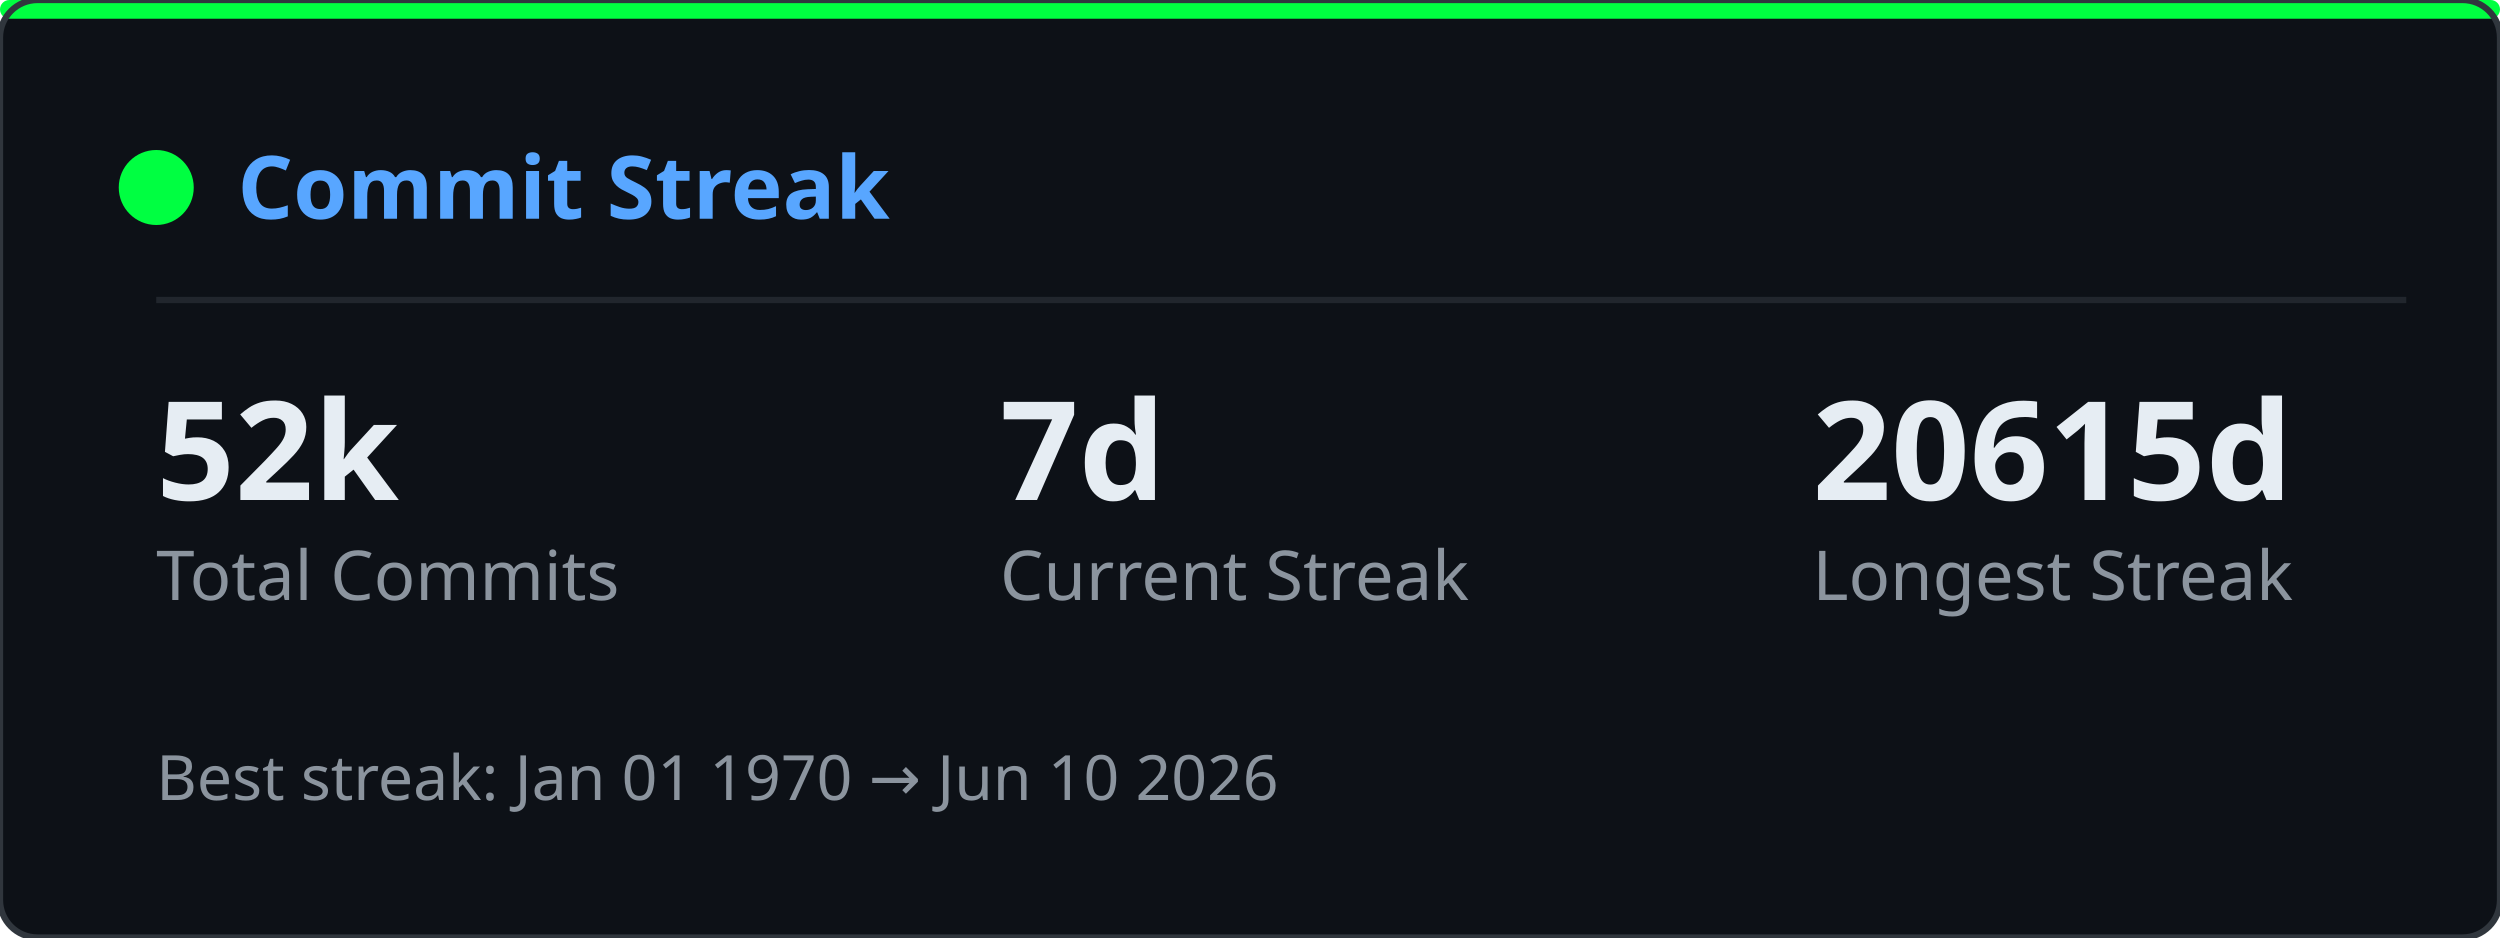
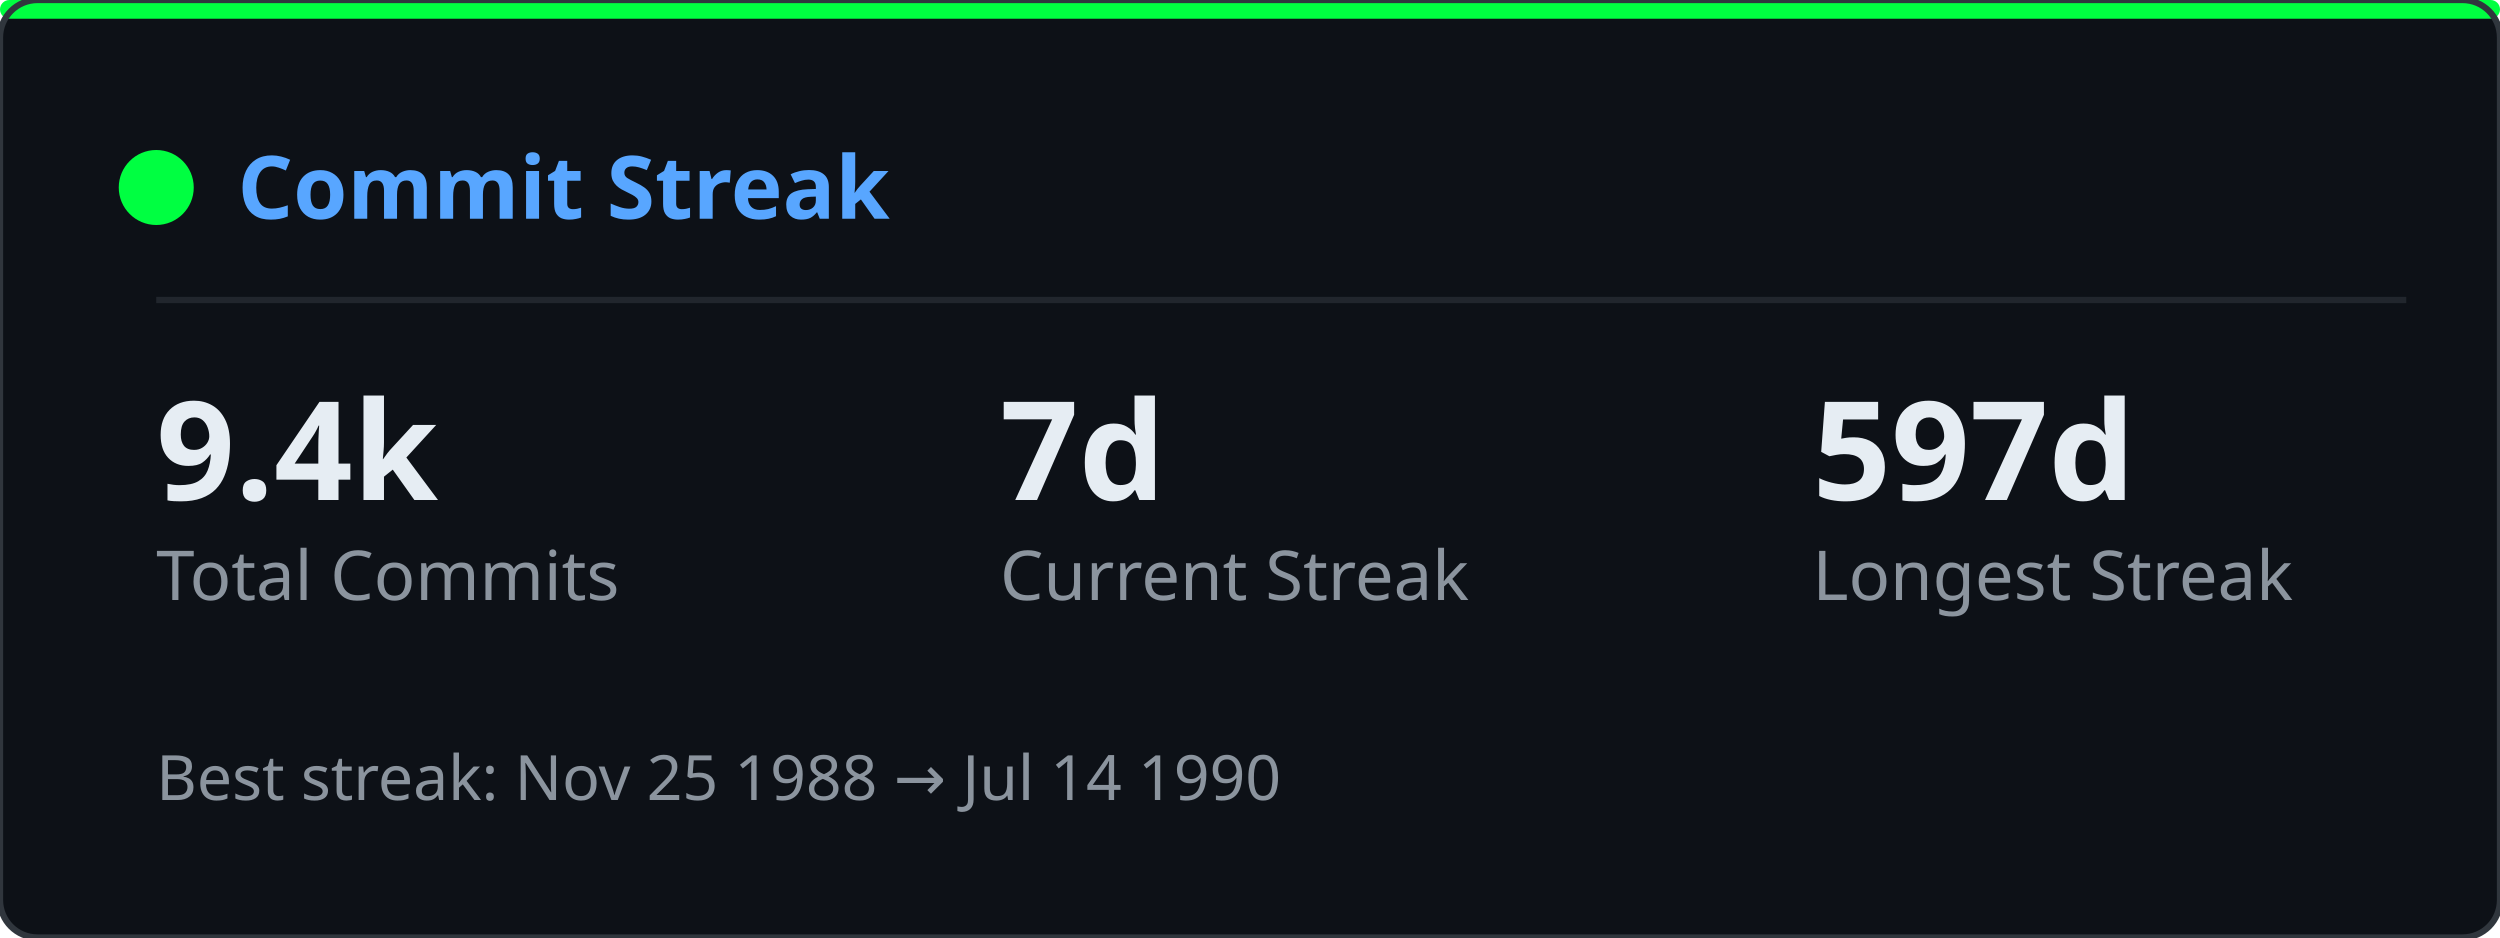
<svg xmlns="http://www.w3.org/2000/svg" width="400" height="150" viewBox="0 0 400 150">
  <defs>
    <clipPath id="gcs-clip">
      <rect width="400" height="150" rx="6" />
    </clipPath>
  </defs>
  <rect width="400" height="150" rx="6" fill="#0d1117" />
  <g clip-path="url(#gcs-clip)">
    <g opacity="0.10">
      <style>@keyframes gcs0{from{transform:translateY(-74px)}to{transform:translateY(164px)}}@keyframes gcs1{from{transform:translateY(-46px)}to{transform:translateY(164px)}}@keyframes gcs2{from{transform:translateY(-46px)}to{transform:translateY(164px)}}@keyframes gcs3{from{transform:translateY(-46px)}to{transform:translateY(164px)}}@keyframes gcs4{from{transform:translateY(-46px)}to{transform:translateY(164px)}}@keyframes gcs5{from{transform:translateY(-46px)}to{transform:translateY(164px)}}@keyframes gcs6{from{transform:translateY(-46px)}to{transform:translateY(164px)}}@keyframes gcs7{from{transform:translateY(-46px)}to{transform:translateY(164px)}}@keyframes gcs8{from{transform:translateY(-46px)}to{transform:translateY(164px)}}@keyframes gcs9{from{transform:translateY(-46px)}to{transform:translateY(164px)}}@keyframes gcs10{from{transform:translateY(-46px)}to{transform:translateY(164px)}}@keyframes gcs11{from{transform:translateY(-46px)}to{transform:translateY(164px)}}@keyframes gcs12{from{transform:translateY(-46px)}to{transform:translateY(164px)}}@keyframes gcs13{from{transform:translateY(-46px)}to{transform:translateY(164px)}}@keyframes gcs14{from{transform:translateY(-46px)}to{transform:translateY(164px)}}@keyframes gcs15{from{transform:translateY(-46px)}to{transform:translateY(164px)}}</style>
      <g style="animation:gcs0 2.57s linear infinite;animation-delay:-1.18s">
        <text x="391" y="0" font-family="monospace" font-size="12" fill="#00ff41">1</text>
        <text x="391" y="-14" font-family="monospace" font-size="12" fill="#00ff41" opacity="0.83">ﾘ</text>
        <text x="391" y="-28" font-family="monospace" font-size="12" fill="#00ff41" opacity="0.67">ﾉ</text>
        <text x="391" y="-42" font-family="monospace" font-size="12" fill="#00ff41" opacity="0.50">ｬ</text>
        <text x="391" y="-56" font-family="monospace" font-size="12" fill="#00ff41" opacity="0.33">ｮ</text>
        <text x="391" y="-70" font-family="monospace" font-size="12" fill="#00ff41" opacity="0.17">ﾛ</text>
      </g>
      <g style="animation:gcs1 2.84s linear infinite;animation-delay:-0.49s">
        <text x="153" y="0" font-family="monospace" font-size="12" fill="#00ff41">ｩ</text>
        <text x="153" y="-14" font-family="monospace" font-size="12" fill="#00ff41" opacity="0.75">ﾂ</text>
        <text x="153" y="-28" font-family="monospace" font-size="12" fill="#00ff41" opacity="0.50">7</text>
        <text x="153" y="-42" font-family="monospace" font-size="12" fill="#00ff41" opacity="0.25">ﾜ</text>
      </g>
      <g style="animation:gcs2 2.80s linear infinite;animation-delay:-1.17s">
        <text x="97" y="0" font-family="monospace" font-size="12" fill="#00ff41">6</text>
        <text x="97" y="-14" font-family="monospace" font-size="12" fill="#00ff41" opacity="0.75">ﾅ</text>
        <text x="97" y="-28" font-family="monospace" font-size="12" fill="#00ff41" opacity="0.50">ﾒ</text>
        <text x="97" y="-42" font-family="monospace" font-size="12" fill="#00ff41" opacity="0.25">ｽ</text>
      </g>
      <g style="animation:gcs3 2.60s linear infinite;animation-delay:-0.55s">
        <text x="41" y="0" font-family="monospace" font-size="12" fill="#00ff41">ﾕ</text>
        <text x="41" y="-14" font-family="monospace" font-size="12" fill="#00ff41" opacity="0.75">ﾝ</text>
        <text x="41" y="-28" font-family="monospace" font-size="12" fill="#00ff41" opacity="0.50">ｺ</text>
        <text x="41" y="-42" font-family="monospace" font-size="12" fill="#00ff41" opacity="0.25">ﾐ</text>
      </g>
      <g style="animation:gcs4 2.95s linear infinite;animation-delay:-1.59s">
        <text x="369" y="0" font-family="monospace" font-size="12" fill="#00ff41">ﾐ</text>
        <text x="369" y="-14" font-family="monospace" font-size="12" fill="#00ff41" opacity="0.75">ﾏ</text>
        <text x="369" y="-28" font-family="monospace" font-size="12" fill="#00ff41" opacity="0.50">ﾕ</text>
        <text x="369" y="-42" font-family="monospace" font-size="12" fill="#00ff41" opacity="0.25">ﾖ</text>
      </g>
      <g style="animation:gcs5 2.99s linear infinite;animation-delay:-2.87s">
        <text x="185" y="0" font-family="monospace" font-size="12" fill="#00ff41">ﾄ</text>
        <text x="185" y="-14" font-family="monospace" font-size="12" fill="#00ff41" opacity="0.75">ｬ</text>
        <text x="185" y="-28" font-family="monospace" font-size="12" fill="#00ff41" opacity="0.50">ｲ</text>
        <text x="185" y="-42" font-family="monospace" font-size="12" fill="#00ff41" opacity="0.25">ﾆ</text>
      </g>
      <g style="animation:gcs6 2.12s linear infinite;animation-delay:-1.64s">
        <text x="257" y="0" font-family="monospace" font-size="12" fill="#00ff41">ﾉ</text>
        <text x="257" y="-14" font-family="monospace" font-size="12" fill="#00ff41" opacity="0.75">ﾛ</text>
        <text x="257" y="-28" font-family="monospace" font-size="12" fill="#00ff41" opacity="0.50">ﾍ</text>
        <text x="257" y="-42" font-family="monospace" font-size="12" fill="#00ff41" opacity="0.25">ﾂ</text>
      </g>
      <g style="animation:gcs7 1.83s linear infinite;animation-delay:-1.83s">
        <text x="201" y="0" font-family="monospace" font-size="12" fill="#00ff41">ｹ</text>
        <text x="201" y="-14" font-family="monospace" font-size="12" fill="#00ff41" opacity="0.75">4</text>
        <text x="201" y="-28" font-family="monospace" font-size="12" fill="#00ff41" opacity="0.50">ﾎ</text>
        <text x="201" y="-42" font-family="monospace" font-size="12" fill="#00ff41" opacity="0.25">8</text>
      </g>
      <g style="animation:gcs8 3.14s linear infinite;animation-delay:-1.12s">
        <text x="273" y="0" font-family="monospace" font-size="12" fill="#00ff41">ｻ</text>
        <text x="273" y="-14" font-family="monospace" font-size="12" fill="#00ff41" opacity="0.75">ﾑ</text>
        <text x="273" y="-28" font-family="monospace" font-size="12" fill="#00ff41" opacity="0.50">ｹ</text>
        <text x="273" y="-42" font-family="monospace" font-size="12" fill="#00ff41" opacity="0.25">3</text>
      </g>
      <g style="animation:gcs9 1.87s linear infinite;animation-delay:-0.51s">
        <text x="345" y="0" font-family="monospace" font-size="12" fill="#00ff41">ｶ</text>
        <text x="345" y="-14" font-family="monospace" font-size="12" fill="#00ff41" opacity="0.75">9</text>
        <text x="345" y="-28" font-family="monospace" font-size="12" fill="#00ff41" opacity="0.50">ﾋ</text>
        <text x="345" y="-42" font-family="monospace" font-size="12" fill="#00ff41" opacity="0.25">ｫ</text>
      </g>
      <g style="animation:gcs10 2.99s linear infinite;animation-delay:-0.08s">
        <text x="289" y="0" font-family="monospace" font-size="12" fill="#00ff41">1</text>
        <text x="289" y="-14" font-family="monospace" font-size="12" fill="#00ff41" opacity="0.75">ｨ</text>
        <text x="289" y="-28" font-family="monospace" font-size="12" fill="#00ff41" opacity="0.50">4</text>
        <text x="289" y="-42" font-family="monospace" font-size="12" fill="#00ff41" opacity="0.25">ﾎ</text>
      </g>
      <g style="animation:gcs11 1.83s linear infinite;animation-delay:-1.08s">
        <text x="105" y="0" font-family="monospace" font-size="12" fill="#00ff41">ｴ</text>
        <text x="105" y="-14" font-family="monospace" font-size="12" fill="#00ff41" opacity="0.75">2</text>
        <text x="105" y="-28" font-family="monospace" font-size="12" fill="#00ff41" opacity="0.50">ﾍ</text>
        <text x="105" y="-42" font-family="monospace" font-size="12" fill="#00ff41" opacity="0.25">ｽ</text>
      </g>
      <g style="animation:gcs12 2.89s linear infinite;animation-delay:-0.34s">
        <text x="49" y="0" font-family="monospace" font-size="12" fill="#00ff41">0</text>
        <text x="49" y="-14" font-family="monospace" font-size="12" fill="#00ff41" opacity="0.75">ｿ</text>
        <text x="49" y="-28" font-family="monospace" font-size="12" fill="#00ff41" opacity="0.50">ｬ</text>
        <text x="49" y="-42" font-family="monospace" font-size="12" fill="#00ff41" opacity="0.25">ｸ</text>
      </g>
      <g style="animation:gcs13 2.25s linear infinite;animation-delay:-0.66s">
        <text x="121" y="0" font-family="monospace" font-size="12" fill="#00ff41">ｾ</text>
        <text x="121" y="-14" font-family="monospace" font-size="12" fill="#00ff41" opacity="0.75">ｻ</text>
        <text x="121" y="-28" font-family="monospace" font-size="12" fill="#00ff41" opacity="0.50">ﾅ</text>
        <text x="121" y="-42" font-family="monospace" font-size="12" fill="#00ff41" opacity="0.25">ｫ</text>
      </g>
      <g style="animation:gcs14 3.03s linear infinite;animation-delay:-0.25s">
        <text x="321" y="0" font-family="monospace" font-size="12" fill="#00ff41">ｸ</text>
        <text x="321" y="-14" font-family="monospace" font-size="12" fill="#00ff41" opacity="0.75">2</text>
        <text x="321" y="-28" font-family="monospace" font-size="12" fill="#00ff41" opacity="0.50">1</text>
        <text x="321" y="-42" font-family="monospace" font-size="12" fill="#00ff41" opacity="0.25">ｶ</text>
      </g>
      <g style="animation:gcs15 1.65s linear infinite;animation-delay:-0.75s">
        <text x="265" y="0" font-family="monospace" font-size="12" fill="#00ff41">2</text>
        <text x="265" y="-14" font-family="monospace" font-size="12" fill="#00ff41" opacity="0.75">ﾙ</text>
        <text x="265" y="-28" font-family="monospace" font-size="12" fill="#00ff41" opacity="0.50">ｫ</text>
        <text x="265" y="-42" font-family="monospace" font-size="12" fill="#00ff41" opacity="0.25">ｱ</text>
      </g>
    </g>
  </g>
  <rect width="400" height="3" rx="1.5" fill="#00ff41" />
  <rect width="400" height="150" rx="6" fill="none" stroke="#30363d" stroke-width="1" />
  <circle cx="25" cy="30" r="6" fill="#00ff41" />
  <text x="38" y="35" font-family="'Segoe UI',Ubuntu,sans-serif" font-size="14" font-weight="600" fill="#58a6ff">Commit Streak</text>
  <line x1="25" y1="48" x2="385" y2="48" stroke="#21262d" stroke-width="1" />
-   <text x="25" y="80" font-family="'Segoe UI',Ubuntu,sans-serif" font-size="22" font-weight="700" fill="#e6edf3">52k</text>
+   <text x="25" y="80" font-family="'Segoe UI',Ubuntu,sans-serif" font-size="22" font-weight="700" fill="#e6edf3">9.4k</text>
  <text x="25" y="96" font-family="'Segoe UI',Ubuntu,sans-serif" font-size="11" fill="#8b949e">Total Commits</text>
  <text x="160" y="80" font-family="'Segoe UI',Ubuntu,sans-serif" font-size="22" font-weight="700" fill="#e6edf3">7d</text>
  <text x="160" y="96" font-family="'Segoe UI',Ubuntu,sans-serif" font-size="11" fill="#8b949e">Current Streak</text>
-   <text x="290" y="80" font-family="'Segoe UI',Ubuntu,sans-serif" font-size="22" font-weight="700" fill="#e6edf3">20615d</text>
+   <text x="290" y="80" font-family="'Segoe UI',Ubuntu,sans-serif" font-size="22" font-weight="700" fill="#e6edf3">597d</text>
  <text x="290" y="96" font-family="'Segoe UI',Ubuntu,sans-serif" font-size="11" fill="#8b949e">Longest Streak</text>
-   <text x="25" y="128" font-family="'Segoe UI',Ubuntu,sans-serif" font-size="10" fill="#8b949e">Best streak: Jan 01 1970 → Jun 10 2026</text>
+   <text x="25" y="128" font-family="'Segoe UI',Ubuntu,sans-serif" font-size="10" fill="#8b949e">Best streak: Nov 25 1988 → Jul 14 1990</text>
</svg>
